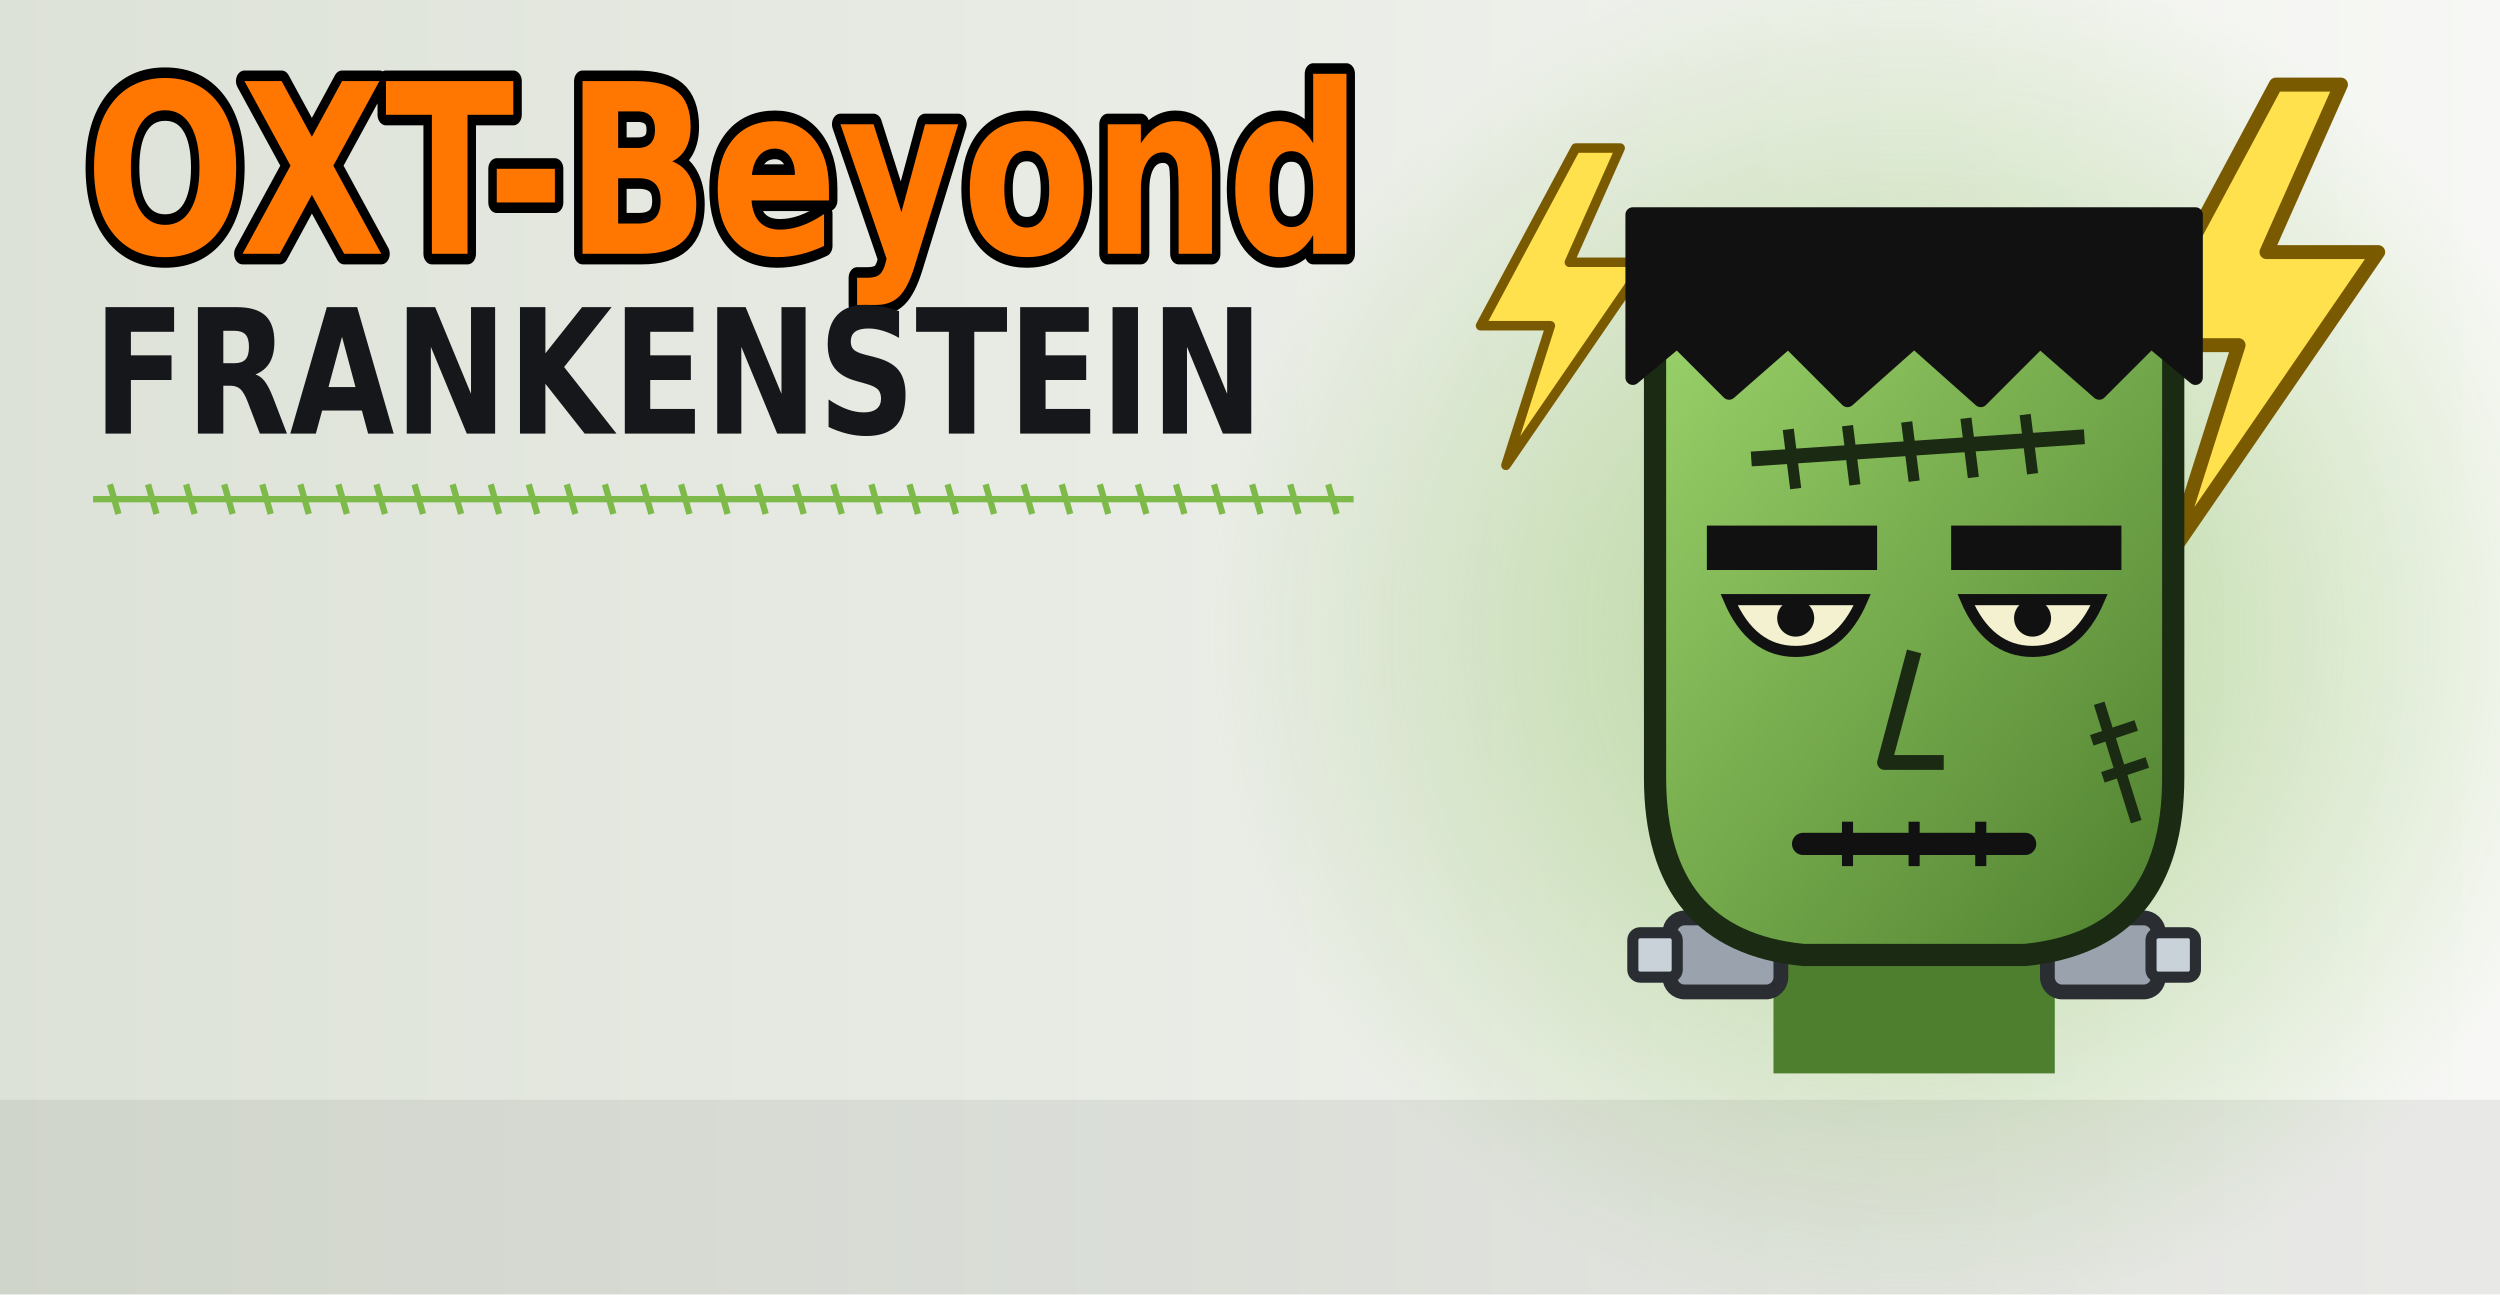
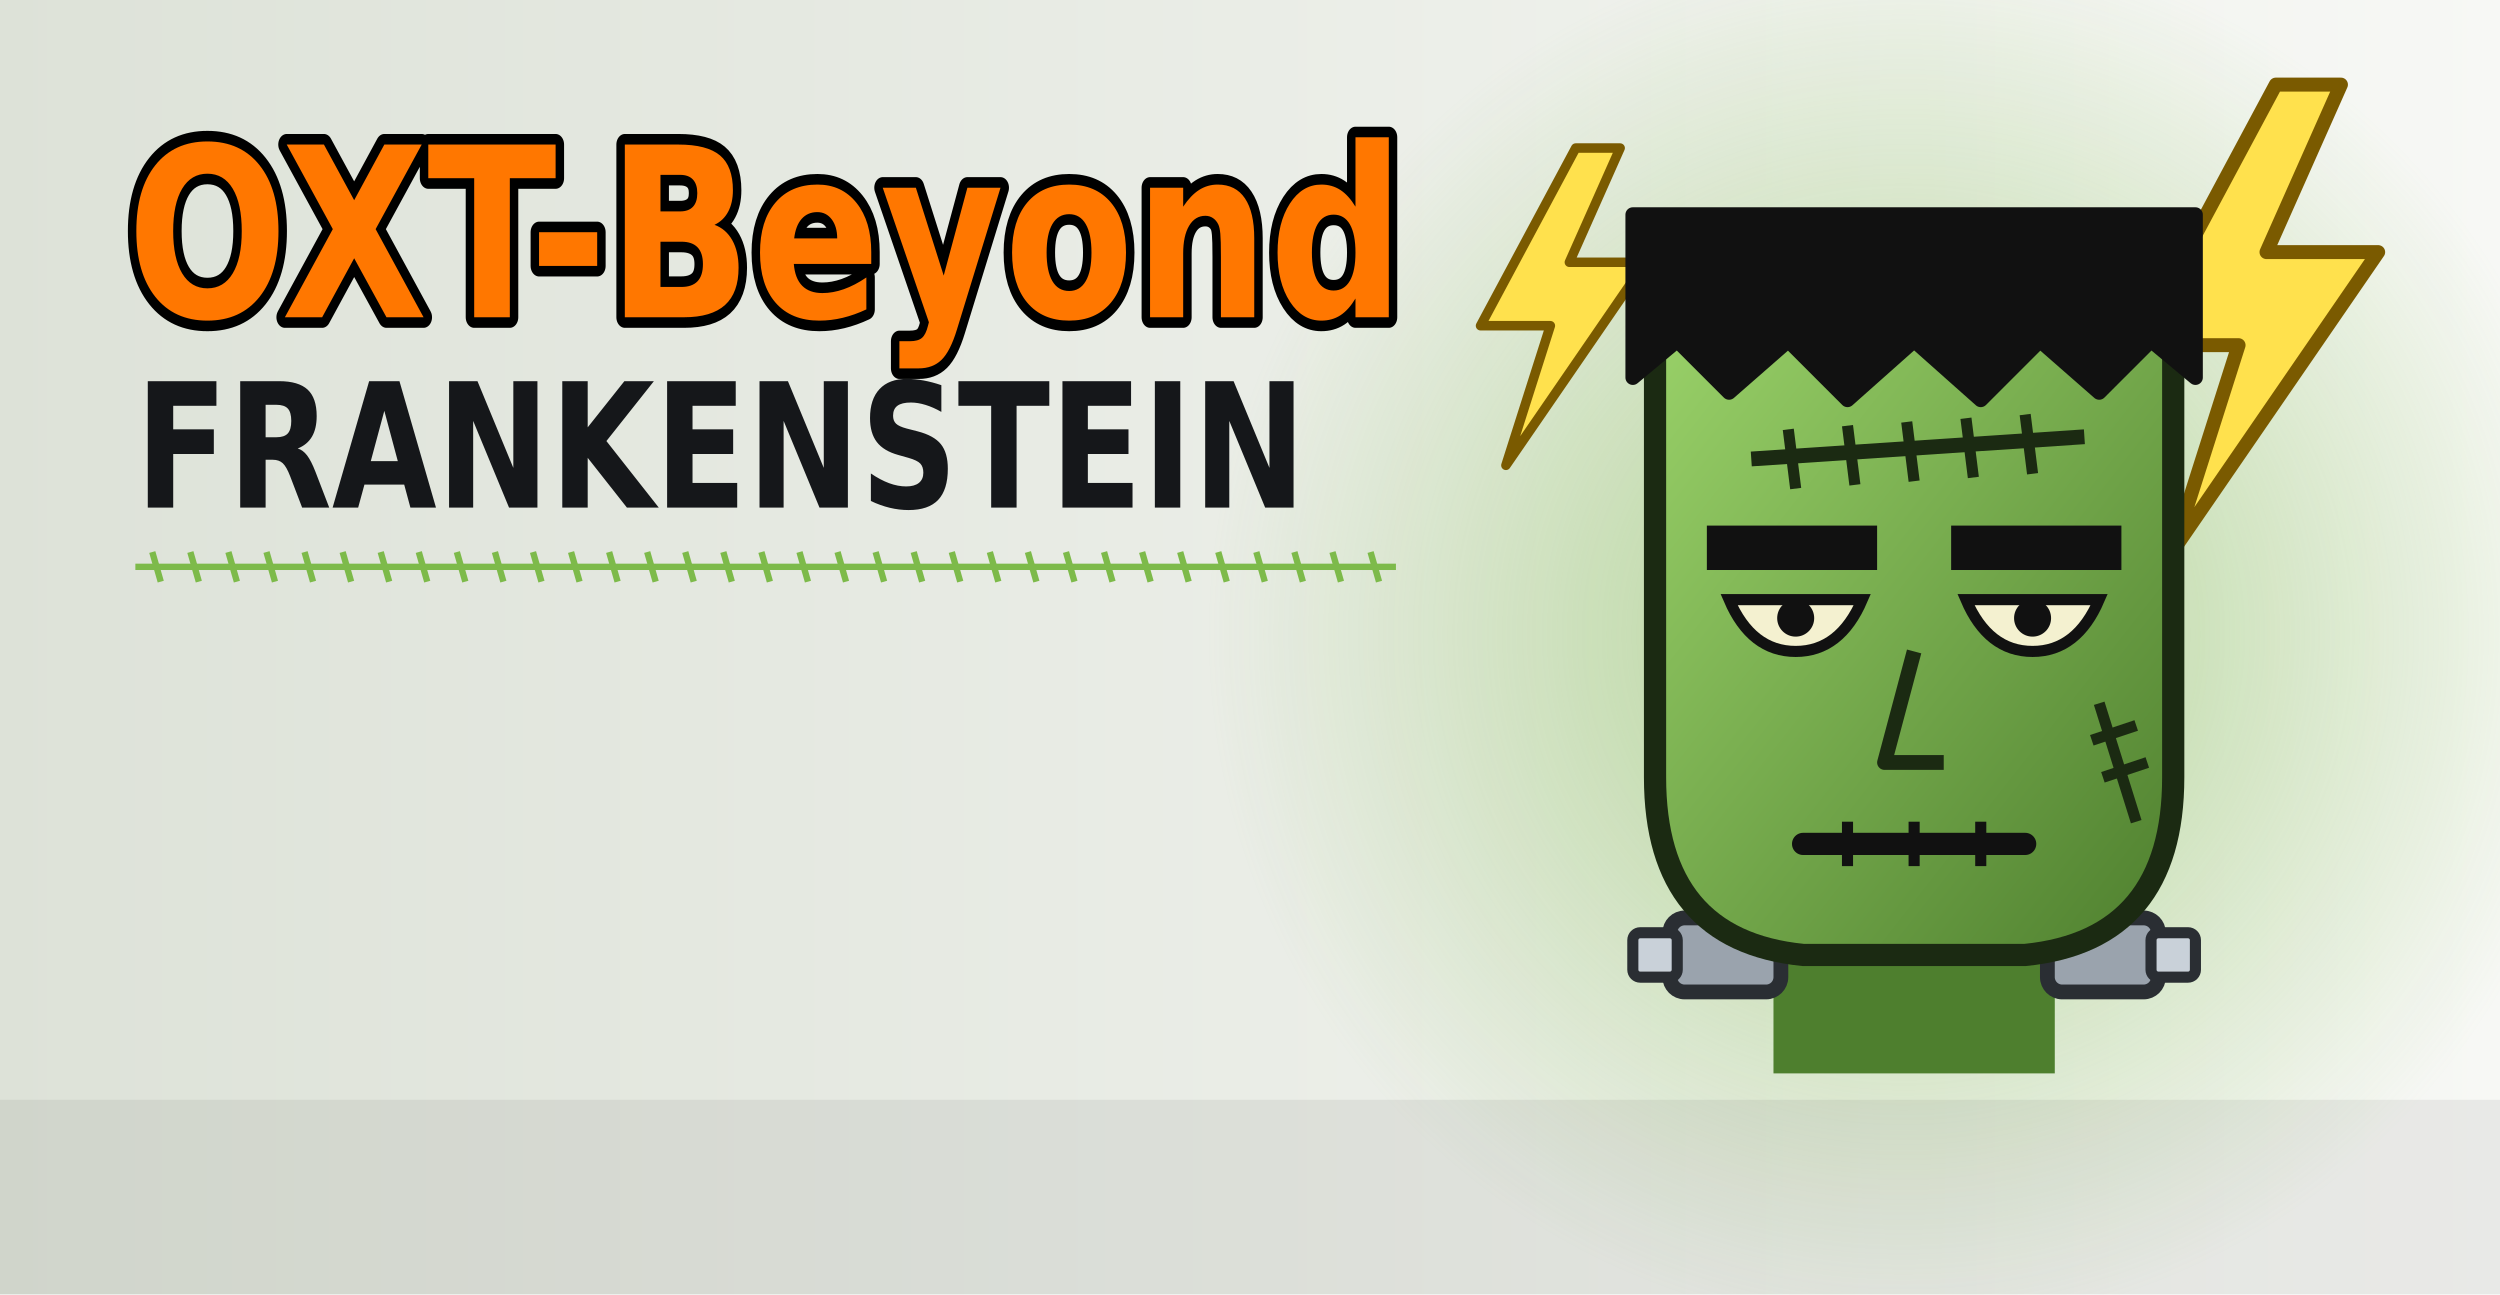
<svg xmlns="http://www.w3.org/2000/svg" width="1182" height="612" viewBox="0 0 1182 612">
  <defs>
    <linearGradient id="sb" x1="0" y1="0" x2="1" y2="0">
      <stop offset="0" stop-color="#DDE2D8" />
      <stop offset="1" stop-color="#F7F8F5" />
    </linearGradient>
    <radialGradient id="gl" cx="0.5" cy="0.5" r="0.5">
      <stop offset="0" stop-color="#7DBA4A" stop-opacity="0.55" />
      <stop offset="1" stop-color="#7DBA4A" stop-opacity="0" />
    </radialGradient>
  </defs>
  <rect width="1182" height="612" fill="url(#sb)" />
  <circle cx="900" cy="300" r="330" fill="url(#gl)" />
  <g transform="translate(1010,40) scale(2.2)">
    <path d="M30 0 L0 56 H22 L8 100 L52 36 H28 L44 0 Z" fill="#FFE14D" stroke="#7A5A00" stroke-width="3" stroke-linejoin="round" />
  </g>
  <g transform="translate(700,70) scale(1.5)">
    <path d="M30 0 L0 56 H22 L8 100 L52 36 H28 L44 0 Z" fill="#FFE14D" stroke="#7A5A00" stroke-width="3" stroke-linejoin="round" />
  </g>
  <g transform="translate(730,70) scale(1.75)">
    <defs>
      <linearGradient id="skin" x1="0" y1="0" x2="1" y2="1">
        <stop offset="0" stop-color="#9BD36A" />
        <stop offset="1" stop-color="#4E7F2E" />
      </linearGradient>
    </defs>
    <rect x="62" y="200" width="76" height="50" fill="#4E7F2E" />
    <rect x="34" y="208" width="30" height="20" rx="4" fill="#9AA3AD" stroke="#2A2E33" stroke-width="4" />
    <rect x="136" y="208" width="30" height="20" rx="4" fill="#9AA3AD" stroke="#2A2E33" stroke-width="4" />
    <rect x="24" y="212" width="12" height="12" rx="2" fill="#C9D1D9" stroke="#2A2E33" stroke-width="3" />
    <rect x="164" y="212" width="12" height="12" rx="2" fill="#C9D1D9" stroke="#2A2E33" stroke-width="3" />
    <path d="M30 40 H170 V170 Q170 214 130 218 H70 Q30 214 30 170 Z" fill="url(#skin)" stroke="#1B2A12" stroke-width="6" />
    <path d="M24 18 H176 V62 L164 52 L150 66 L134 52 L118 68 L100 52 L82 68 L66 52 L50 66 L36 52 L24 62 Z" fill="#111" stroke="#111" stroke-width="4" stroke-linejoin="round" />
    <path d="M56 84 L146 78" stroke="#1B2A12" stroke-width="4" fill="none" />
    <g stroke="#1B2A12" stroke-width="3">
      <path d="M66 76 L68 92" />
      <path d="M82 75 L84 91" />
      <path d="M98 74 L100 90" />
      <path d="M114 73 L116 89" />
      <path d="M130 72 L132 88" />
    </g>
    <rect x="44" y="102" width="46" height="12" fill="#111" />
    <rect x="110" y="102" width="46" height="12" fill="#111" />
    <path d="M50 122 H86 Q80 136 68 136 Q56 136 50 122 Z" fill="#F4F1D0" stroke="#111" stroke-width="3" />
    <path d="M114 122 H150 Q144 136 132 136 Q120 136 114 122 Z" fill="#F4F1D0" stroke="#111" stroke-width="3" />
    <circle cx="68" cy="127" r="5" fill="#111" />
    <circle cx="132" cy="127" r="5" fill="#111" />
    <path d="M100 136 L92 166 H108" stroke="#1B2A12" stroke-width="4" fill="none" stroke-linejoin="round" />
    <path d="M70 188 H130" stroke="#111" stroke-width="6" stroke-linecap="round" />
    <g stroke="#111" stroke-width="3">
      <path d="M82 182 V194" />
      <path d="M100 182 V194" />
      <path d="M118 182 V194" />
    </g>
    <path d="M150 150 L160 182" stroke="#1B2A12" stroke-width="3" />
    <g stroke="#1B2A12" stroke-width="3">
      <path d="M148 160 L160 156" />
      <path d="M151 170 L163 166" />
    </g>
  </g>
-   <text transform="translate(40,120) scale(0.8,1)" font-family="DejaVu Sans" font-weight="bold" font-size="112" text-anchor="start" fill="#000" stroke="#000" stroke-width="10" stroke-linejoin="round">OXT-Beyond</text>
-   <text transform="translate(40,120) scale(0.8,1)" font-family="DejaVu Sans" font-weight="bold" font-size="112" text-anchor="start" fill="#FF7700">OXT-Beyond</text>
-   <text transform="translate(44,205) scale(0.78,1)" font-family="DejaVu Sans" font-weight="bold" font-size="82" text-anchor="start" fill="#15171A">FRANKENSTEIN</text>
-   <path d="M44 236 H640" stroke="#7DBA4A" stroke-width="3" />
-   <path d="M52 229 L56 243" stroke="#7DBA4A" stroke-width="3" />
-   <path d="M70 229 L74 243" stroke="#7DBA4A" stroke-width="3" />
-   <path d="M88 229 L92 243" stroke="#7DBA4A" stroke-width="3" />
-   <path d="M106 229 L110 243" stroke="#7DBA4A" stroke-width="3" />
-   <path d="M124 229 L128 243" stroke="#7DBA4A" stroke-width="3" />
-   <path d="M142 229 L146 243" stroke="#7DBA4A" stroke-width="3" />
-   <path d="M160 229 L164 243" stroke="#7DBA4A" stroke-width="3" />
-   <path d="M178 229 L182 243" stroke="#7DBA4A" stroke-width="3" />
-   <path d="M196 229 L200 243" stroke="#7DBA4A" stroke-width="3" />
-   <path d="M214 229 L218 243" stroke="#7DBA4A" stroke-width="3" />
-   <path d="M232 229 L236 243" stroke="#7DBA4A" stroke-width="3" />
-   <path d="M250 229 L254 243" stroke="#7DBA4A" stroke-width="3" />
-   <path d="M268 229 L272 243" stroke="#7DBA4A" stroke-width="3" />
-   <path d="M286 229 L290 243" stroke="#7DBA4A" stroke-width="3" />
-   <path d="M304 229 L308 243" stroke="#7DBA4A" stroke-width="3" />
-   <path d="M322 229 L326 243" stroke="#7DBA4A" stroke-width="3" />
-   <path d="M340 229 L344 243" stroke="#7DBA4A" stroke-width="3" />
-   <path d="M358 229 L362 243" stroke="#7DBA4A" stroke-width="3" />
-   <path d="M376 229 L380 243" stroke="#7DBA4A" stroke-width="3" />
-   <path d="M394 229 L398 243" stroke="#7DBA4A" stroke-width="3" />
-   <path d="M412 229 L416 243" stroke="#7DBA4A" stroke-width="3" />
-   <path d="M430 229 L434 243" stroke="#7DBA4A" stroke-width="3" />
-   <path d="M448 229 L452 243" stroke="#7DBA4A" stroke-width="3" />
-   <path d="M466 229 L470 243" stroke="#7DBA4A" stroke-width="3" />
-   <path d="M484 229 L488 243" stroke="#7DBA4A" stroke-width="3" />
-   <path d="M502 229 L506 243" stroke="#7DBA4A" stroke-width="3" />
-   <path d="M520 229 L524 243" stroke="#7DBA4A" stroke-width="3" />
-   <path d="M538 229 L542 243" stroke="#7DBA4A" stroke-width="3" />
-   <path d="M556 229 L560 243" stroke="#7DBA4A" stroke-width="3" />
-   <path d="M574 229 L578 243" stroke="#7DBA4A" stroke-width="3" />
-   <path d="M592 229 L596 243" stroke="#7DBA4A" stroke-width="3" />
-   <path d="M610 229 L614 243" stroke="#7DBA4A" stroke-width="3" />
-   <path d="M628 229 L632 243" stroke="#7DBA4A" stroke-width="3" />
+   <text transform="translate(60,150) scale(0.8,1)" font-family="DejaVu Sans" font-weight="bold" font-size="112" text-anchor="start" fill="#000" stroke="#000" stroke-width="10" stroke-linejoin="round">OXT-Beyond</text>
+   <text transform="translate(60,150) scale(0.8,1)" font-family="DejaVu Sans" font-weight="bold" font-size="112" text-anchor="start" fill="#FF7700">OXT-Beyond</text>
+   <text transform="translate(64,240) scale(0.78,1)" font-family="DejaVu Sans" font-weight="bold" font-size="82" text-anchor="start" fill="#15171A">FRANKENSTEIN</text>
+   <path d="M64 268 H660" stroke="#7DBA4A" stroke-width="3" />
+   <path d="M72 261 L76 275" stroke="#7DBA4A" stroke-width="3" />
+   <path d="M90 261 L94 275" stroke="#7DBA4A" stroke-width="3" />
+   <path d="M108 261 L112 275" stroke="#7DBA4A" stroke-width="3" />
+   <path d="M126 261 L130 275" stroke="#7DBA4A" stroke-width="3" />
+   <path d="M144 261 L148 275" stroke="#7DBA4A" stroke-width="3" />
+   <path d="M162 261 L166 275" stroke="#7DBA4A" stroke-width="3" />
+   <path d="M180 261 L184 275" stroke="#7DBA4A" stroke-width="3" />
+   <path d="M198 261 L202 275" stroke="#7DBA4A" stroke-width="3" />
+   <path d="M216 261 L220 275" stroke="#7DBA4A" stroke-width="3" />
+   <path d="M234 261 L238 275" stroke="#7DBA4A" stroke-width="3" />
+   <path d="M252 261 L256 275" stroke="#7DBA4A" stroke-width="3" />
+   <path d="M270 261 L274 275" stroke="#7DBA4A" stroke-width="3" />
+   <path d="M288 261 L292 275" stroke="#7DBA4A" stroke-width="3" />
+   <path d="M306 261 L310 275" stroke="#7DBA4A" stroke-width="3" />
+   <path d="M324 261 L328 275" stroke="#7DBA4A" stroke-width="3" />
+   <path d="M342 261 L346 275" stroke="#7DBA4A" stroke-width="3" />
+   <path d="M360 261 L364 275" stroke="#7DBA4A" stroke-width="3" />
+   <path d="M378 261 L382 275" stroke="#7DBA4A" stroke-width="3" />
+   <path d="M396 261 L400 275" stroke="#7DBA4A" stroke-width="3" />
+   <path d="M414 261 L418 275" stroke="#7DBA4A" stroke-width="3" />
+   <path d="M432 261 L436 275" stroke="#7DBA4A" stroke-width="3" />
+   <path d="M450 261 L454 275" stroke="#7DBA4A" stroke-width="3" />
+   <path d="M468 261 L472 275" stroke="#7DBA4A" stroke-width="3" />
+   <path d="M486 261 L490 275" stroke="#7DBA4A" stroke-width="3" />
+   <path d="M504 261 L508 275" stroke="#7DBA4A" stroke-width="3" />
+   <path d="M522 261 L526 275" stroke="#7DBA4A" stroke-width="3" />
+   <path d="M540 261 L544 275" stroke="#7DBA4A" stroke-width="3" />
+   <path d="M558 261 L562 275" stroke="#7DBA4A" stroke-width="3" />
+   <path d="M576 261 L580 275" stroke="#7DBA4A" stroke-width="3" />
+   <path d="M594 261 L598 275" stroke="#7DBA4A" stroke-width="3" />
+   <path d="M612 261 L616 275" stroke="#7DBA4A" stroke-width="3" />
+   <path d="M630 261 L634 275" stroke="#7DBA4A" stroke-width="3" />
+   <path d="M648 261 L652 275" stroke="#7DBA4A" stroke-width="3" />
  <rect x="0" y="520" width="1182" height="92" fill="#000" fill-opacity="0.06" />
</svg>
